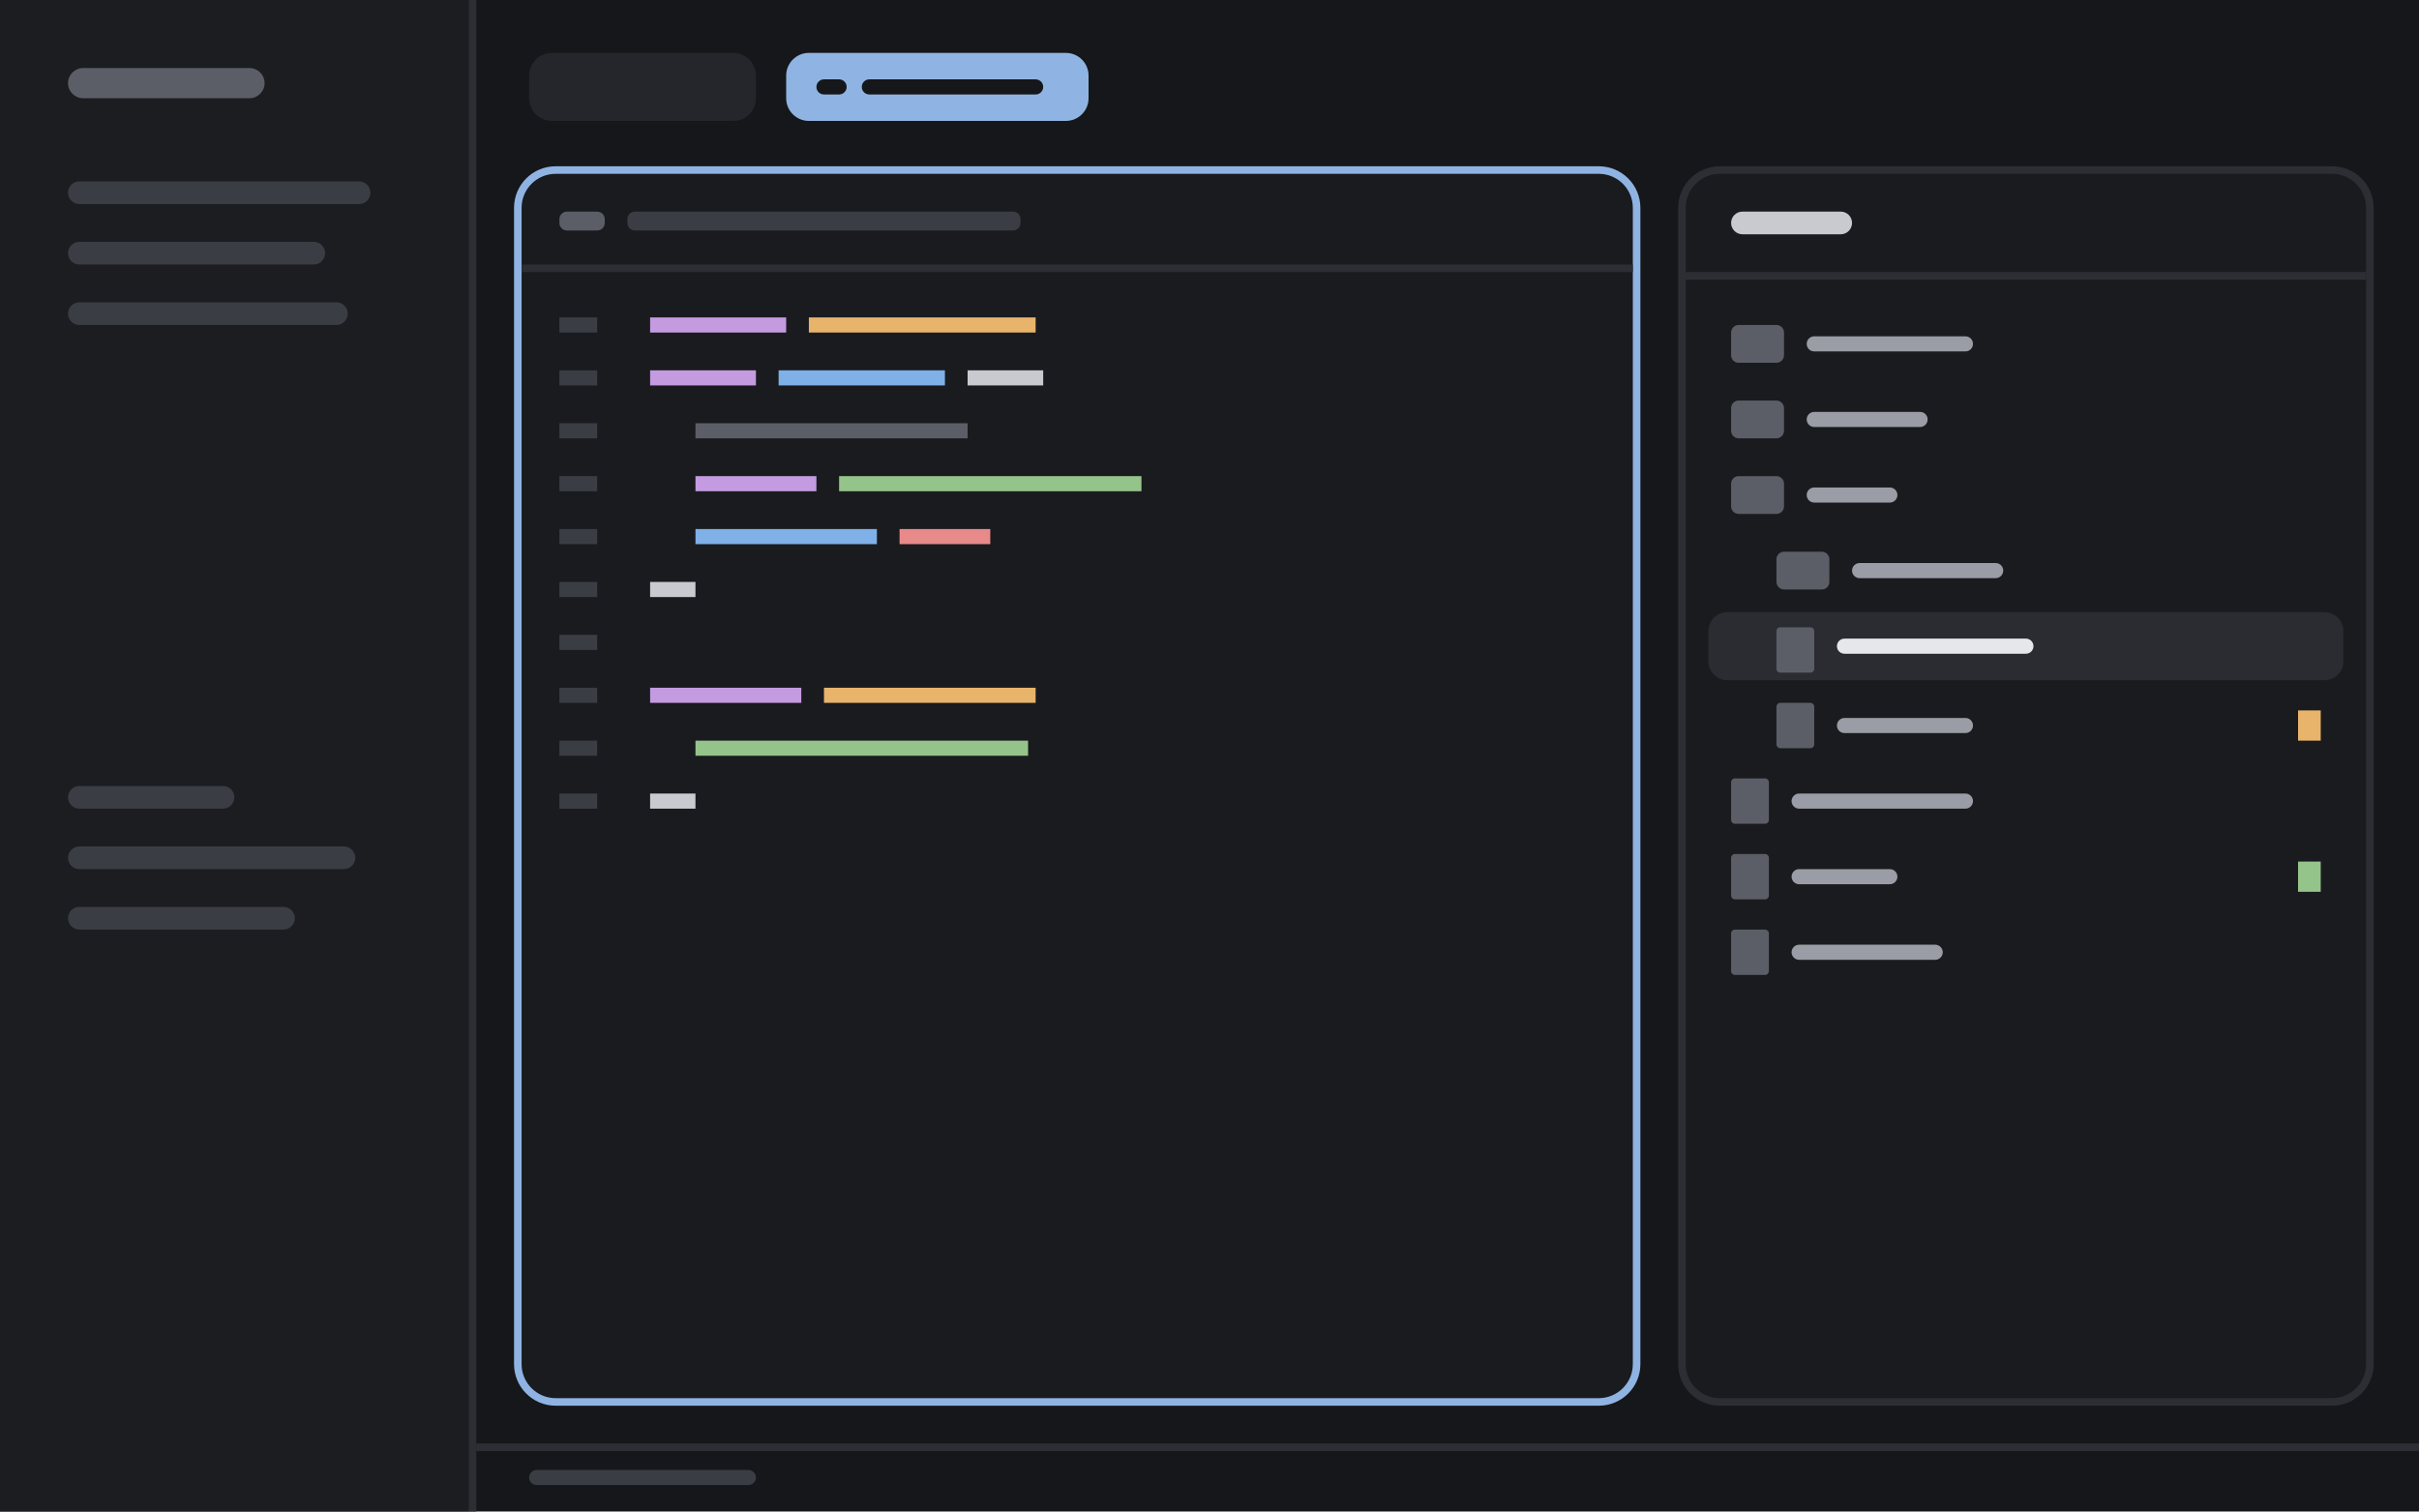
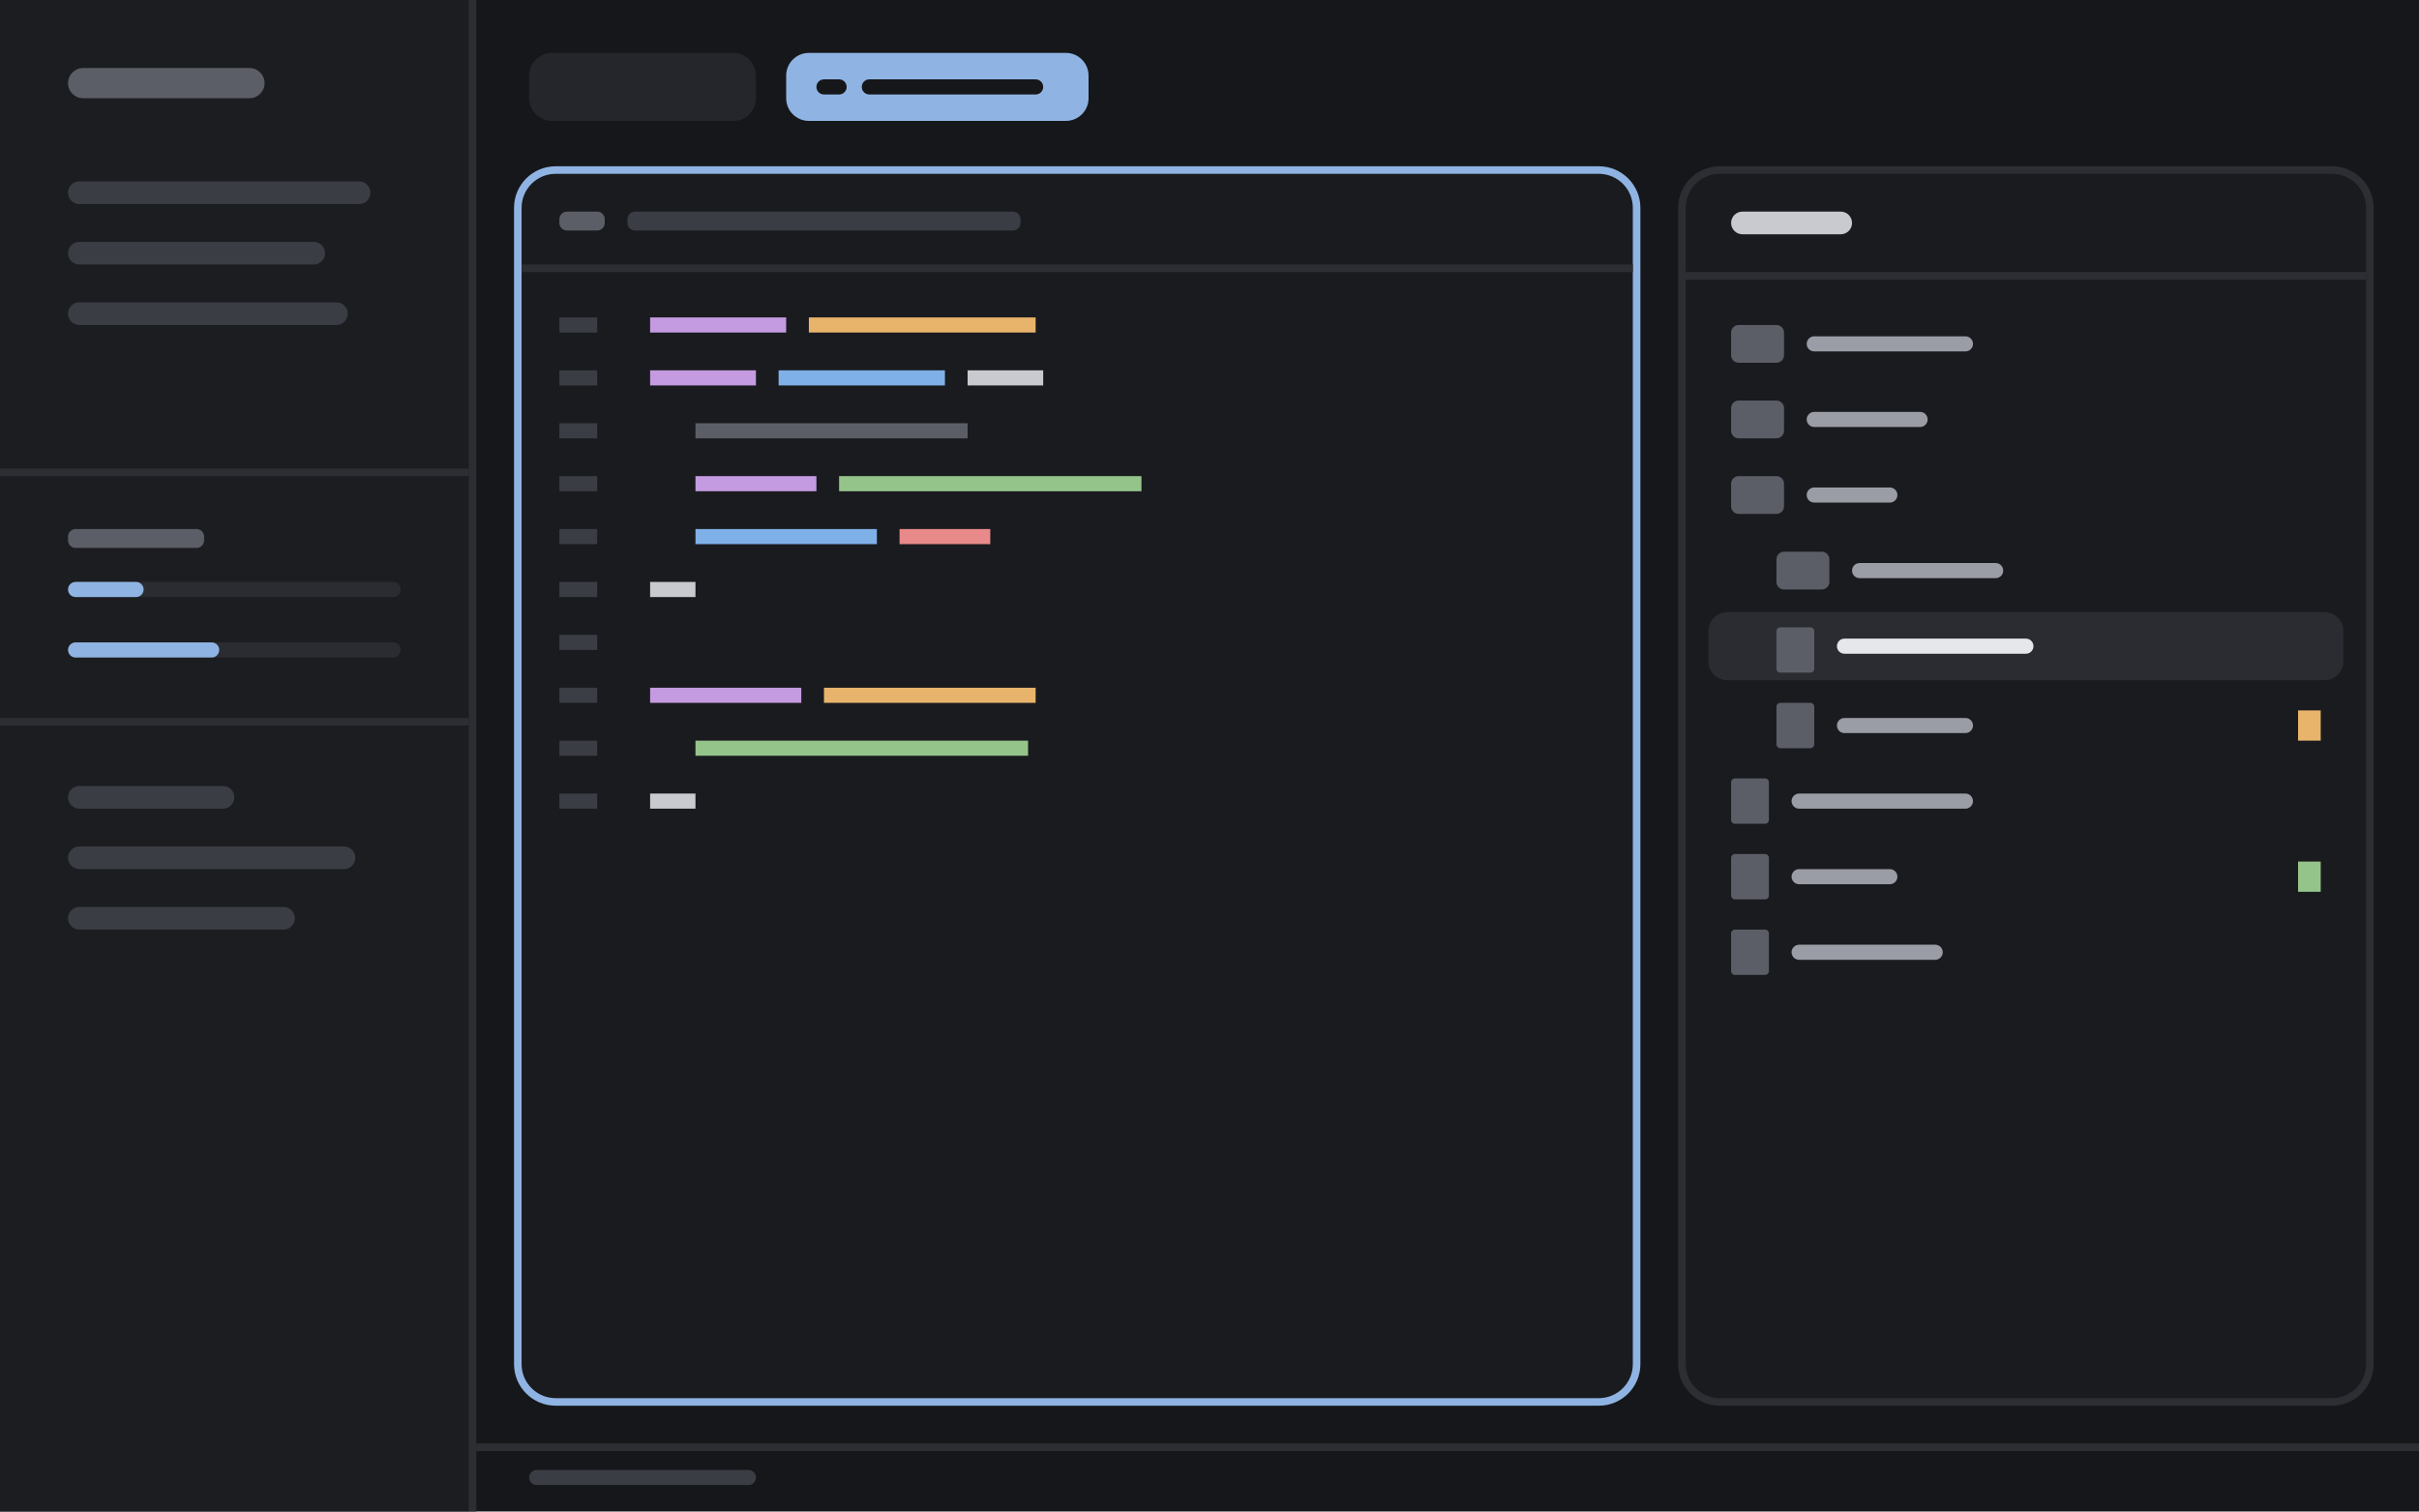
<svg xmlns="http://www.w3.org/2000/svg" viewBox="0 0 320 200">
  <rect width="320" height="200" fill="#16171a" />
  <rect width="62" height="200" fill="#1c1d21" />
  <rect x="62" width="1" height="200" fill="#2c2e33" />
  <rect x="9" y="9" width="26" height="4" rx="2" fill="#5b5e66" />
  <g fill="#3a3d44">
    <rect x="9" y="24" width="40" height="3" rx="1.5" />
    <rect x="9" y="32" width="34" height="3" rx="1.5" />
    <rect x="9" y="40" width="37" height="3" rx="1.5" />
    <rect x="9" y="104" width="22" height="3" rx="1.5" />
    <rect x="9" y="112" width="38" height="3" rx="1.5" />
    <rect x="9" y="120" width="30" height="3" rx="1.5" />
  </g>
+   <rect x="0" y="62" width="62" height="1" fill="#2c2e33" />
+   <rect x="9" y="70" width="18" height="2.5" rx="1" fill="#5b5e66" />
+   <rect x="9" y="77" width="44" height="2" rx="1" fill="#2a2c32" />
+   <rect x="9" y="77" width="10" height="2" rx="1" fill="#8fb4e3" />
+   <rect x="9" y="85" width="44" height="2" rx="1" fill="#2a2c32" />
+   <rect x="9" y="85" width="20" height="2" rx="1" fill="#8fb4e3" />
+   <rect x="0" y="95" width="62" height="1" fill="#2c2e33" />
  <rect x="70" y="7" width="30" height="9" rx="3" fill="#24262b" />
  <rect x="104" y="7" width="40" height="9" rx="3" fill="#8fb4e3" />
  <rect x="108" y="10.5" width="4" height="2" rx="1" fill="#16171a" />
  <rect x="114" y="10.5" width="24" height="2" rx="1" fill="#16171a" />
  <rect x="68.5" y="22.5" width="148" height="163" rx="5" fill="#1a1b1f" stroke="#8fb4e3" />
  <rect x="74" y="28" width="6" height="2.5" rx="1" fill="#5b5e66" />
  <rect x="83" y="28" width="52" height="2.5" rx="1" fill="#3a3d44" />
  <rect x="69" y="35" width="147" height="1" fill="#2c2e33" />
  <g fill="#3a3d44">
    <rect x="74" y="42" width="5" height="2" />
    <rect x="74" y="49" width="5" height="2" />
    <rect x="74" y="56" width="5" height="2" />
    <rect x="74" y="63" width="5" height="2" />
    <rect x="74" y="70" width="5" height="2" />
    <rect x="74" y="77" width="5" height="2" />
    <rect x="74" y="84" width="5" height="2" />
    <rect x="74" y="91" width="5" height="2" />
    <rect x="74" y="98" width="5" height="2" />
    <rect x="74" y="105" width="5" height="2" />
  </g>
  <rect x="86" y="42" width="18" height="2" fill="#c49be0" />
  <rect x="107" y="42" width="30" height="2" fill="#e8b46c" />
  <rect x="86" y="49" width="14" height="2" fill="#c49be0" />
  <rect x="103" y="49" width="22" height="2" fill="#7fb0e8" />
  <rect x="128" y="49" width="10" height="2" fill="#c8cad0" />
  <rect x="92" y="56" width="36" height="2" fill="#5b5e66" />
  <rect x="92" y="63" width="16" height="2" fill="#c49be0" />
  <rect x="111" y="63" width="40" height="2" fill="#95c48a" />
  <rect x="92" y="70" width="24" height="2" fill="#7fb0e8" />
  <rect x="119" y="70" width="12" height="2" fill="#e88a8a" />
  <rect x="86" y="77" width="6" height="2" fill="#c8cad0" />
  <rect x="86" y="91" width="20" height="2" fill="#c49be0" />
  <rect x="109" y="91" width="28" height="2" fill="#e8b46c" />
  <rect x="92" y="98" width="44" height="2" fill="#95c48a" />
  <rect x="86" y="105" width="6" height="2" fill="#c8cad0" />
  <rect x="222.5" y="22.5" width="91" height="163" rx="5" fill="#1a1b1f" stroke="#2c2e33" />
  <rect x="229" y="28" width="16" height="3" rx="1.5" fill="#c8cad0" />
  <rect x="223" y="36" width="90" height="1" fill="#2c2e33" />
  <g fill="#5b5e66">
    <rect x="229" y="43" width="7" height="5" rx="1" />
    <rect x="229" y="53" width="7" height="5" rx="1" />
    <rect x="229" y="63" width="7" height="5" rx="1" />
    <rect x="235" y="73" width="7" height="5" rx="1" />
  </g>
  <g fill="#9a9da5">
    <rect x="239" y="44.5" width="22" height="2" rx="1" />
    <rect x="239" y="54.5" width="16" height="2" rx="1" />
    <rect x="239" y="64.5" width="12" height="2" rx="1" />
    <rect x="245" y="74.5" width="20" height="2" rx="1" />
  </g>
  <rect x="226" y="81" width="84" height="9" rx="2.5" fill="#2a2c32" />
  <rect x="235" y="83" width="5" height="6" rx="0.5" fill="#5b5e66" />
  <rect x="243" y="84.5" width="26" height="2" rx="1" fill="#e6e7ea" />
  <g fill="#5b5e66">
    <rect x="235" y="93" width="5" height="6" rx="0.5" />
    <rect x="229" y="103" width="5" height="6" rx="0.5" />
    <rect x="229" y="113" width="5" height="6" rx="0.5" />
    <rect x="229" y="123" width="5" height="6" rx="0.5" />
  </g>
  <g fill="#9a9da5">
    <rect x="243" y="95" width="18" height="2" rx="1" />
    <rect x="237" y="105" width="24" height="2" rx="1" />
    <rect x="237" y="115" width="14" height="2" rx="1" />
    <rect x="237" y="125" width="20" height="2" rx="1" />
  </g>
  <rect x="304" y="94" width="3" height="4" fill="#e8b46c" />
  <rect x="304" y="114" width="3" height="4" fill="#95c48a" />
  <rect x="63" y="191" width="257" height="1" fill="#2c2e33" />
  <rect x="70" y="194.5" width="30" height="2" rx="1" fill="#3a3d44" />
</svg>
